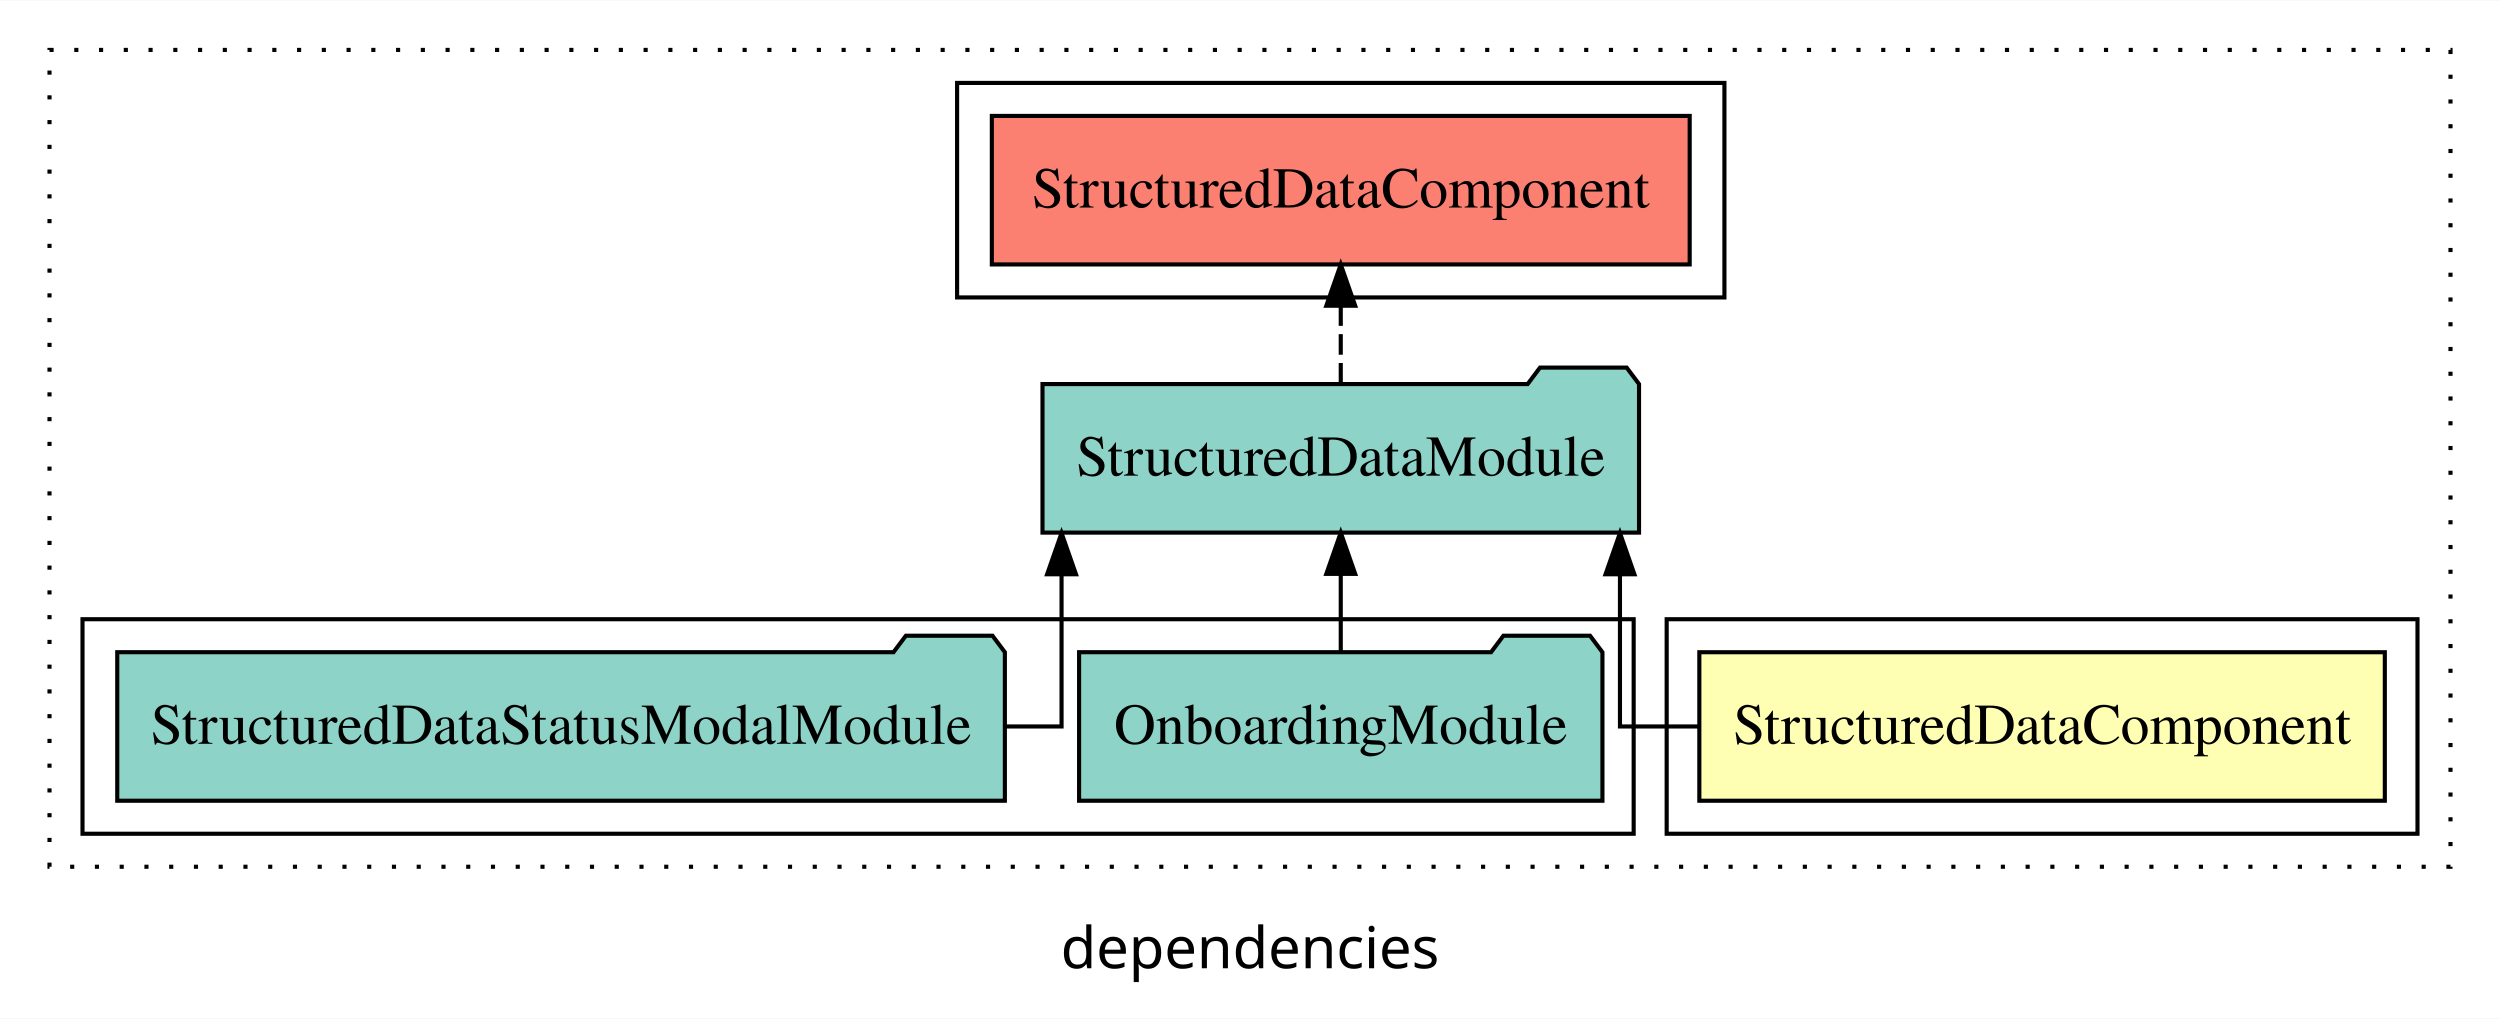
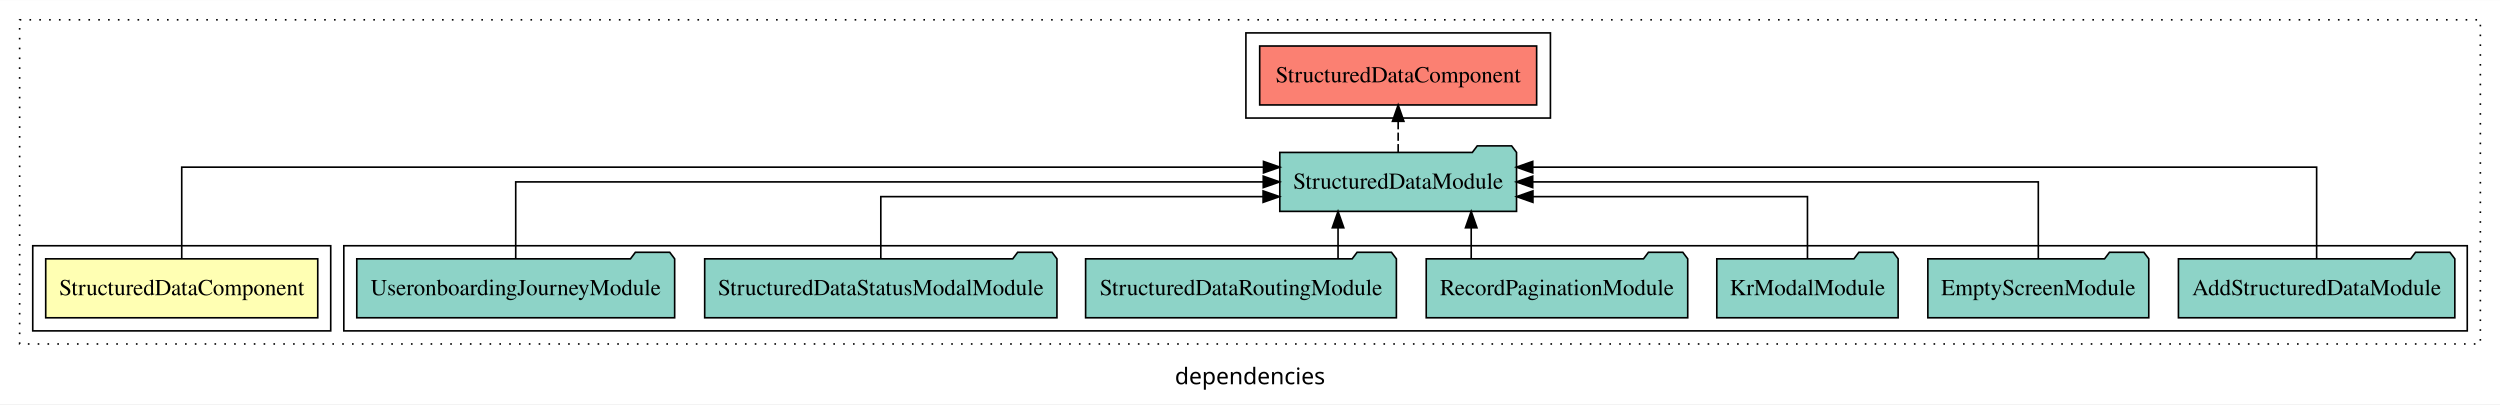
- <svg xmlns="http://www.w3.org/2000/svg" width="606pt" height="247pt" viewBox="0.00 0.00 606.00 246.80">
+ <svg xmlns="http://www.w3.org/2000/svg" width="1527pt" height="247pt" viewBox="0.00 0.00 1527.00 246.80">
  <g id="graph0" class="graph" transform="scale(1 1) rotate(0) translate(4 242.8)">
-     <polygon fill="white" stroke="transparent" points="-4,4 -4,-242.8 602,-242.8 602,4 -4,4" />
-     <text text-anchor="middle" x="299" y="-8.2" font-family="sans-serif" font-size="14.00">dependencies</text>
+     <polygon fill="white" stroke="transparent" points="-4,4 -4,-242.8 1523,-242.8 1523,4 -4,4" />
+     <text text-anchor="middle" x="759.5" y="-8.2" font-family="sans-serif" font-size="14.00">dependencies</text>
    <g id="clust1" class="cluster">
-       <polygon fill="none" stroke="black" stroke-dasharray="1,5" points="8,-32.8 8,-230.8 590,-230.8 590,-32.8 8,-32.8" />
+       <polygon fill="none" stroke="black" stroke-dasharray="1,5" points="8,-32.8 8,-230.8 1511,-230.8 1511,-32.8 8,-32.8" />
    </g>
    <g id="clust5" class="cluster">
-       <polygon fill="none" stroke="black" points="228,-170.8 228,-222.8 414,-222.8 414,-170.8 228,-170.8" />
+       <polygon fill="none" stroke="black" points="757,-170.8 757,-222.8 943,-222.8 943,-170.8 757,-170.8" />
+     </g>
+     <g id="clust4" class="cluster">
+       <polygon fill="none" stroke="black" points="206,-40.8 206,-92.8 1503,-92.8 1503,-40.8 206,-40.8" />
    </g>
    <g id="clust2" class="cluster">
-       <polygon fill="none" stroke="black" points="400,-40.8 400,-92.8 582,-92.8 582,-40.8 400,-40.8" />
-     </g>
-     <g id="clust4" class="cluster">
-       <polygon fill="none" stroke="black" points="16,-40.8 16,-92.8 392,-92.8 392,-40.8 16,-40.8" />
+       <polygon fill="none" stroke="black" points="16,-40.8 16,-92.8 198,-92.8 198,-40.8 16,-40.8" />
    </g>
    <g id="node1" class="node">
-       <polygon fill="#ffffb3" stroke="black" points="574.08,-84.8 407.92,-84.8 407.92,-48.8 574.08,-48.8 574.08,-84.8" />
-       <text text-anchor="middle" x="491" y="-62.6" font-family="Times,serif" font-size="14.00">StructuredDataComponent</text>
+       <polygon fill="#ffffb3" stroke="black" points="190.08,-84.8 23.92,-84.8 23.92,-48.8 190.08,-48.8 190.08,-84.8" />
+       <text text-anchor="middle" x="107" y="-62.6" font-family="Times,serif" font-size="14.00">StructuredDataComponent</text>
    </g>
    <g id="node2" class="node">
-       <polygon fill="#8dd3c7" stroke="black" points="393.3,-149.8 390.3,-153.8 369.3,-153.8 366.3,-149.8 248.7,-149.8 248.7,-113.8 393.3,-113.8 393.3,-149.8" />
-       <text text-anchor="middle" x="321" y="-127.6" font-family="Times,serif" font-size="14.00">StructuredDataModule</text>
+       <polygon fill="#8dd3c7" stroke="black" points="922.3,-149.8 919.3,-153.8 898.3,-153.8 895.3,-149.8 777.7,-149.8 777.7,-113.8 922.3,-113.8 922.3,-149.8" />
+       <text text-anchor="middle" x="850" y="-127.6" font-family="Times,serif" font-size="14.00">StructuredDataModule</text>
    </g>
    <g id="edge1" class="edge">
-       <path fill="none" stroke="black" d="M407.93,-66.8C396.55,-66.8 388.68,-66.8 388.68,-66.8 388.68,-66.8 388.68,-103.69 388.68,-103.69" />
-       <polygon fill="black" stroke="black" points="385.18,-103.69 388.68,-113.69 392.18,-103.69 385.18,-103.69" />
+       <path fill="none" stroke="black" d="M107,-85.09C107,-107.01 107,-140.8 107,-140.8 107,-140.8 767.74,-140.8 767.74,-140.8" />
+       <polygon fill="black" stroke="black" points="767.74,-144.3 777.74,-140.8 767.74,-137.3 767.74,-144.3" />
+     </g>
+     <g id="node10" class="node">
+       <polygon fill="#fb8072" stroke="black" points="934.58,-214.8 765.42,-214.8 765.42,-178.8 934.58,-178.8 934.58,-214.8" />
+       <text text-anchor="middle" x="850" y="-192.6" font-family="Times,serif" font-size="14.00">StructuredDataComponent </text>
+     </g>
+     <g id="edge9" class="edge">
+       <path fill="none" stroke="black" stroke-dasharray="5,2" d="M850,-149.91C850,-149.91 850,-168.79 850,-168.79" />
+       <polygon fill="black" stroke="black" points="846.5,-168.79 850,-178.79 853.5,-168.79 846.5,-168.79" />
+     </g>
+     <g id="node3" class="node">
+       <polygon fill="#8dd3c7" stroke="black" points="1495.41,-84.8 1492.41,-88.8 1471.41,-88.8 1468.41,-84.8 1326.59,-84.8 1326.59,-48.8 1495.41,-48.8 1495.41,-84.8" />
+       <text text-anchor="middle" x="1411" y="-62.6" font-family="Times,serif" font-size="14.00">AddStructuredDataModule</text>
+     </g>
+     <g id="edge2" class="edge">
+       <path fill="none" stroke="black" d="M1411,-85.09C1411,-107.01 1411,-140.8 1411,-140.8 1411,-140.8 932.19,-140.8 932.19,-140.8" />
+       <polygon fill="black" stroke="black" points="932.19,-137.3 922.19,-140.8 932.19,-144.3 932.19,-137.3" />
+     </g>
+     <g id="node4" class="node">
+       <polygon fill="#8dd3c7" stroke="black" points="1308.47,-84.8 1305.47,-88.8 1284.47,-88.8 1281.47,-84.8 1173.53,-84.8 1173.53,-48.8 1308.47,-48.8 1308.47,-84.8" />
+       <text text-anchor="middle" x="1241" y="-62.6" font-family="Times,serif" font-size="14.00">EmptyScreenModule</text>
+     </g>
+     <g id="edge3" class="edge">
+       <path fill="none" stroke="black" d="M1241,-84.91C1241,-104.14 1241,-131.8 1241,-131.8 1241,-131.8 932.17,-131.8 932.17,-131.8" />
+       <polygon fill="black" stroke="black" points="932.17,-128.3 922.17,-131.8 932.17,-135.3 932.17,-128.3" />
    </g>
    <g id="node5" class="node">
-       <polygon fill="#fb8072" stroke="black" points="405.58,-214.8 236.42,-214.8 236.42,-178.8 405.58,-178.8 405.58,-214.8" />
-       <text text-anchor="middle" x="321" y="-192.6" font-family="Times,serif" font-size="14.00">StructuredDataComponent </text>
+       <polygon fill="#8dd3c7" stroke="black" points="1155.38,-84.8 1152.38,-88.8 1131.38,-88.8 1128.38,-84.8 1044.62,-84.8 1044.62,-48.8 1155.38,-48.8 1155.38,-84.8" />
+       <text text-anchor="middle" x="1100" y="-62.6" font-family="Times,serif" font-size="14.00">KrModalModule</text>
    </g>
    <g id="edge4" class="edge">
-       <path fill="none" stroke="black" stroke-dasharray="5,2" d="M321,-149.91C321,-149.91 321,-168.79 321,-168.79" />
-       <polygon fill="black" stroke="black" points="317.5,-168.79 321,-178.79 324.5,-168.79 317.5,-168.79" />
+       <path fill="none" stroke="black" d="M1100,-84.83C1100,-101.2 1100,-122.8 1100,-122.8 1100,-122.8 932.31,-122.8 932.31,-122.8" />
+       <polygon fill="black" stroke="black" points="932.31,-119.3 922.31,-122.8 932.31,-126.3 932.31,-119.3" />
    </g>
-     <g id="node3" class="node">
-       <polygon fill="#8dd3c7" stroke="black" points="384.43,-84.8 381.43,-88.8 360.43,-88.8 357.43,-84.8 257.57,-84.8 257.57,-48.8 384.43,-48.8 384.43,-84.8" />
-       <text text-anchor="middle" x="321" y="-62.6" font-family="Times,serif" font-size="14.00">OnboardingModule</text>
+     <g id="node6" class="node">
+       <polygon fill="#8dd3c7" stroke="black" points="1026.86,-84.8 1023.86,-88.8 1002.86,-88.8 999.86,-84.8 867.14,-84.8 867.14,-48.8 1026.86,-48.8 1026.86,-84.8" />
+       <text text-anchor="middle" x="947" y="-62.6" font-family="Times,serif" font-size="14.00">RecordPaginationModule</text>
    </g>
-     <g id="edge2" class="edge">
-       <path fill="none" stroke="black" d="M321,-84.91C321,-84.91 321,-103.79 321,-103.79" />
-       <polygon fill="black" stroke="black" points="317.5,-103.79 321,-113.79 324.5,-103.79 317.5,-103.79" />
+     <g id="edge5" class="edge">
+       <path fill="none" stroke="black" d="M894.61,-84.91C894.61,-84.91 894.61,-103.79 894.61,-103.79" />
+       <polygon fill="black" stroke="black" points="891.11,-103.79 894.61,-113.79 898.11,-103.79 891.11,-103.79" />
    </g>
-     <g id="node4" class="node">
-       <polygon fill="#8dd3c7" stroke="black" points="239.58,-84.8 236.58,-88.8 215.58,-88.8 212.58,-84.8 24.42,-84.8 24.42,-48.8 239.58,-48.8 239.58,-84.8" />
-       <text text-anchor="middle" x="132" y="-62.6" font-family="Times,serif" font-size="14.00">StructuredDataStatusModalModule</text>
+     <g id="node7" class="node">
+       <polygon fill="#8dd3c7" stroke="black" points="848.91,-84.8 845.91,-88.8 824.91,-88.8 821.91,-84.8 659.09,-84.8 659.09,-48.8 848.91,-48.8 848.91,-84.8" />
+       <text text-anchor="middle" x="754" y="-62.6" font-family="Times,serif" font-size="14.00">StructuredDataRoutingModule</text>
    </g>
-     <g id="edge3" class="edge">
-       <path fill="none" stroke="black" d="M239.87,-66.8C248.12,-66.8 253.32,-66.8 253.32,-66.8 253.32,-66.8 253.32,-103.69 253.32,-103.69" />
-       <polygon fill="black" stroke="black" points="249.82,-103.69 253.32,-113.69 256.82,-103.69 249.82,-103.69" />
+     <g id="edge6" class="edge">
+       <path fill="none" stroke="black" d="M813.28,-84.91C813.28,-84.91 813.28,-103.79 813.28,-103.79" />
+       <polygon fill="black" stroke="black" points="809.78,-103.79 813.28,-113.79 816.78,-103.79 809.78,-103.79" />
+     </g>
+     <g id="node8" class="node">
+       <polygon fill="#8dd3c7" stroke="black" points="641.58,-84.8 638.58,-88.8 617.58,-88.8 614.58,-84.8 426.42,-84.8 426.42,-48.8 641.58,-48.8 641.58,-84.8" />
+       <text text-anchor="middle" x="534" y="-62.6" font-family="Times,serif" font-size="14.00">StructuredDataStatusModalModule</text>
+     </g>
+     <g id="edge7" class="edge">
+       <path fill="none" stroke="black" d="M534,-84.83C534,-101.2 534,-122.8 534,-122.8 534,-122.8 767.5,-122.8 767.5,-122.8" />
+       <polygon fill="black" stroke="black" points="767.5,-126.3 777.5,-122.8 767.5,-119.3 767.5,-126.3" />
+     </g>
+     <g id="node9" class="node">
+       <polygon fill="#8dd3c7" stroke="black" points="408.08,-84.8 405.08,-88.8 384.08,-88.8 381.08,-84.8 213.92,-84.8 213.92,-48.8 408.08,-48.8 408.08,-84.8" />
+       <text text-anchor="middle" x="311" y="-62.6" font-family="Times,serif" font-size="14.00">UseronboardingJourneyModule</text>
+     </g>
+     <g id="edge8" class="edge">
+       <path fill="none" stroke="black" d="M311,-84.91C311,-104.14 311,-131.8 311,-131.8 311,-131.8 767.59,-131.8 767.59,-131.8" />
+       <polygon fill="black" stroke="black" points="767.59,-135.3 777.59,-131.8 767.59,-128.3 767.59,-135.3" />
    </g>
  </g>
</svg>
